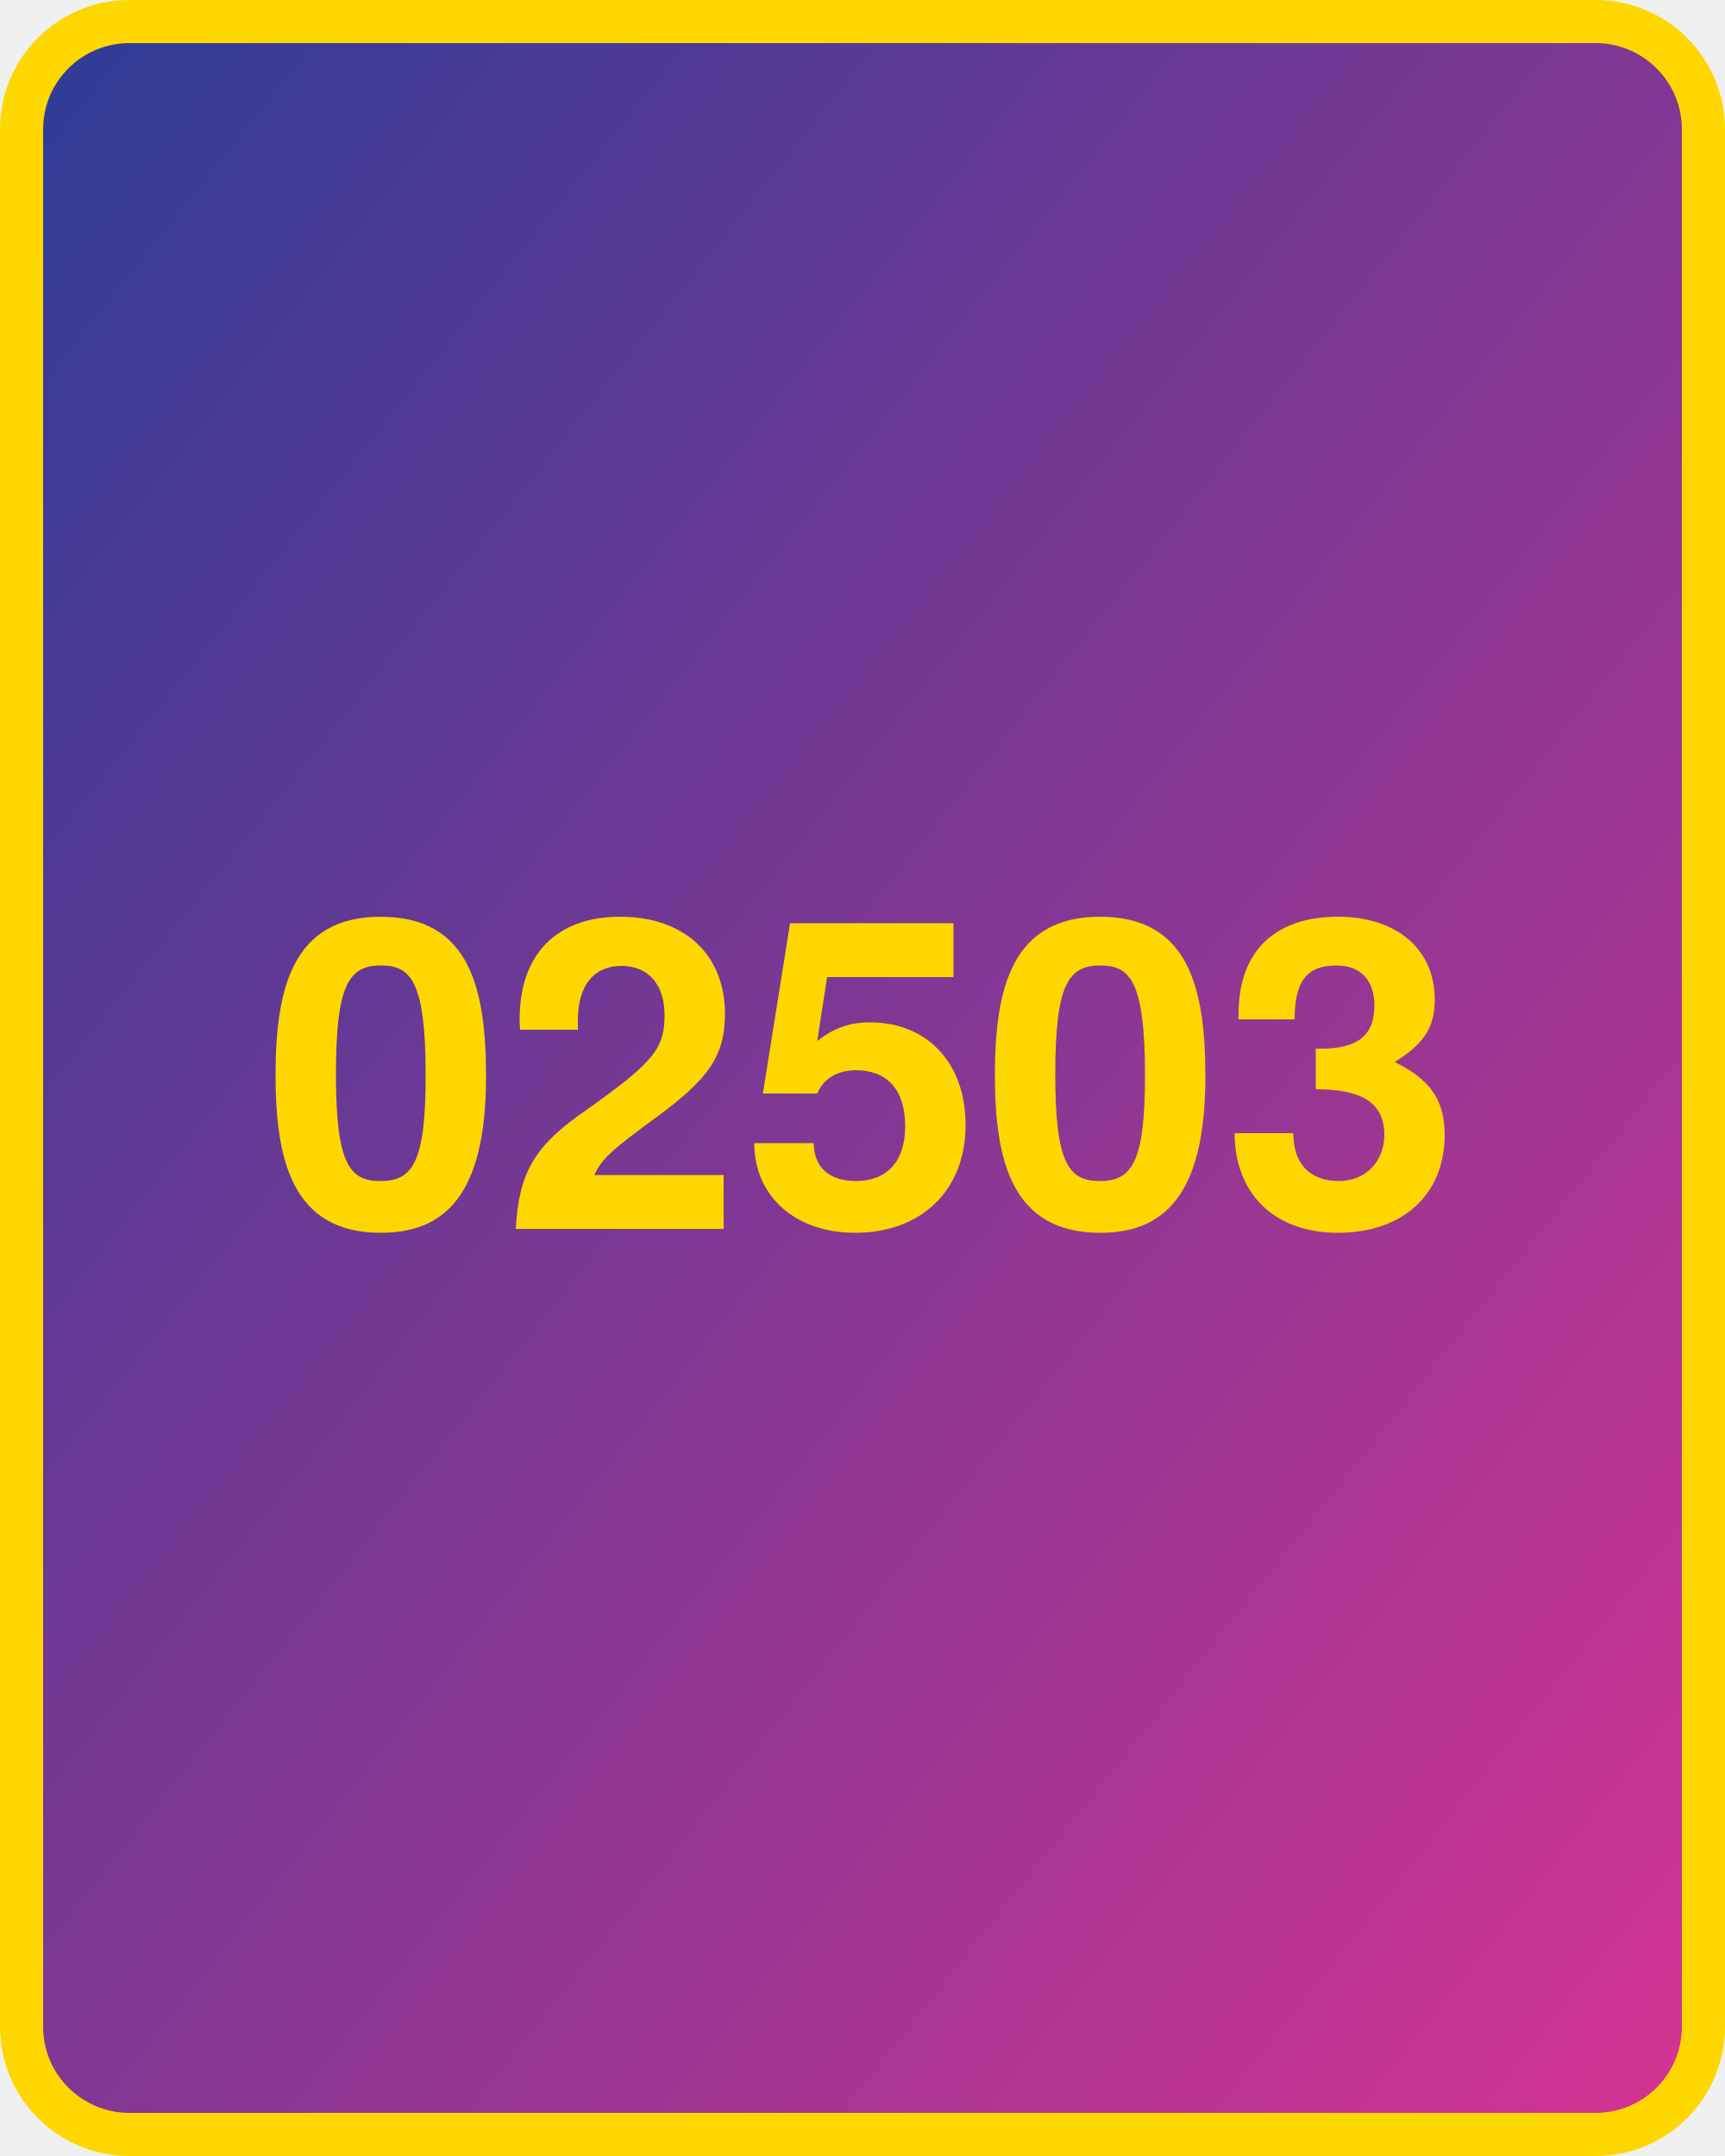
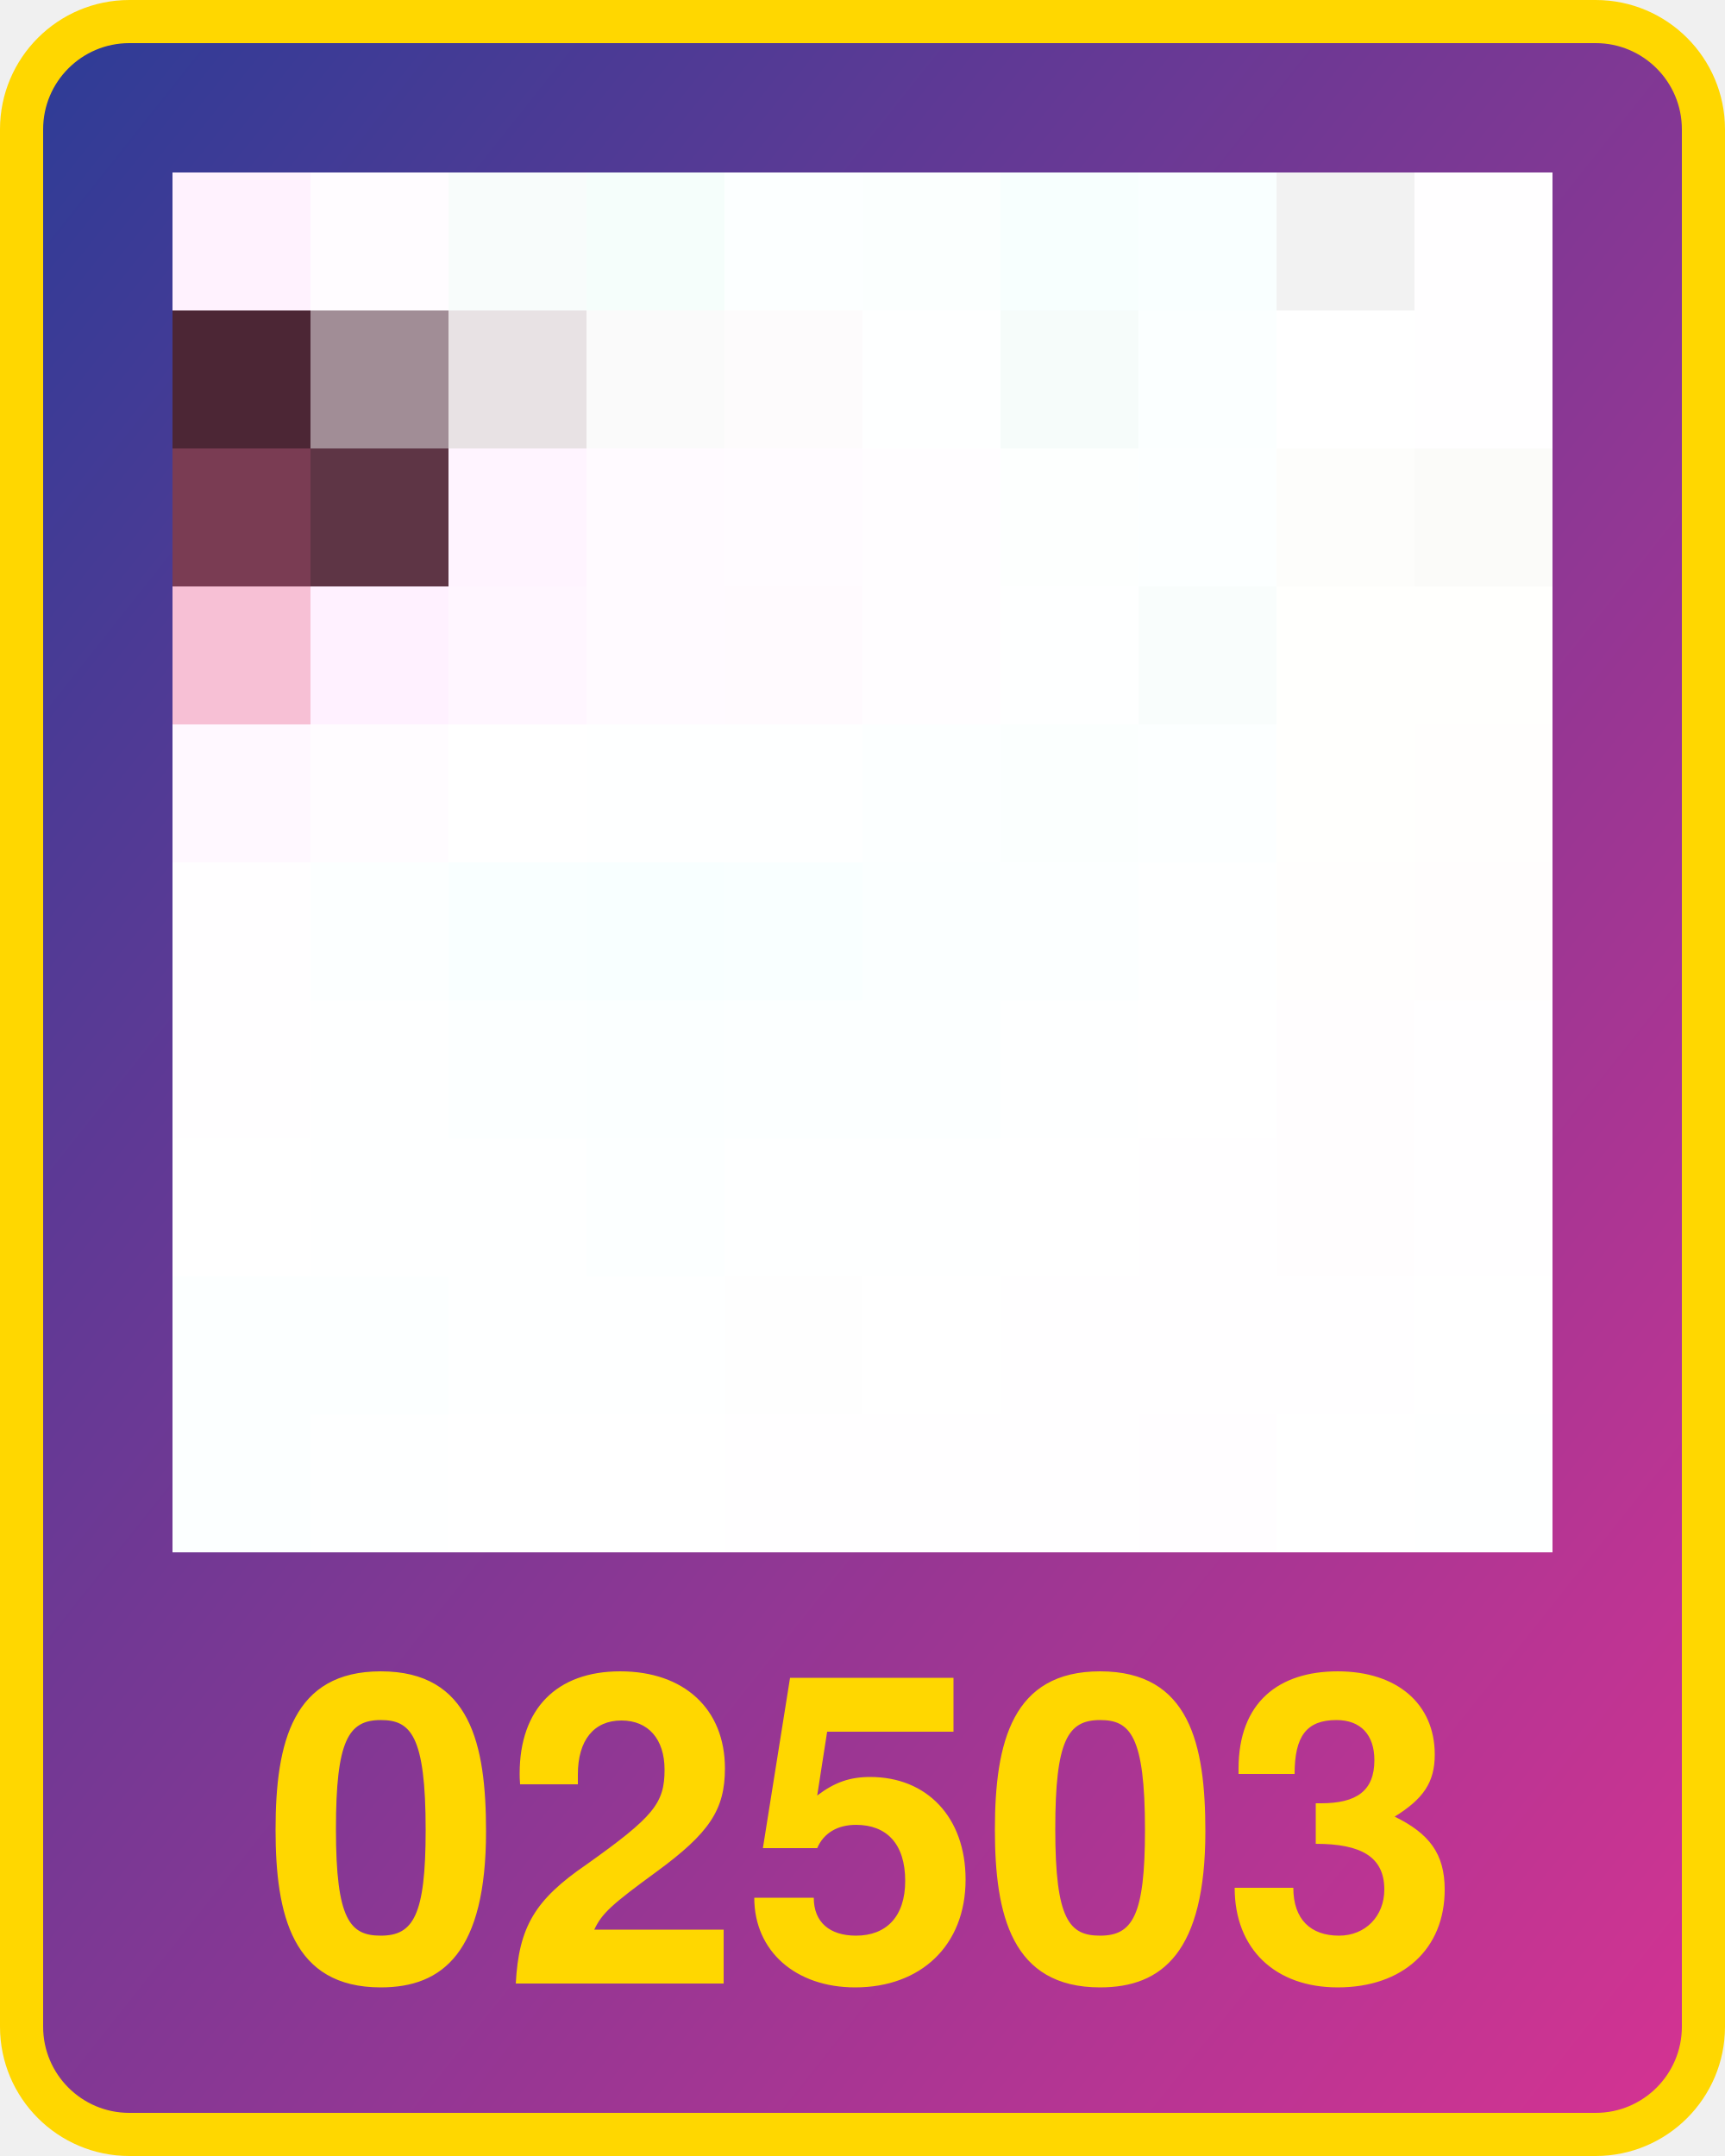
<svg xmlns="http://www.w3.org/2000/svg" width="800" height="1000" version="1.1">
  <defs>
    <linearGradient id="Gradient2" x1="0" x2="1" y1="0" y2="1">
      <stop offset="0%" stop-color="#2d3c96" />
      <stop offset="100%" stop-color="#d53392" />
    </linearGradient>
  </defs>
  <rect x="10" y="10" width="780" height="980" fill="url(#Gradient2)" rx="50" ry="50" stroke="#ffd700" stroke-width="20" />
-   <text x="400" y="570" width="780" text-anchor="middle" style="font: bold 200px 'Helvetica Neue'; fill: #ffd700">02503</text>
+   <text x="400" y="920" width="780" text-anchor="middle" style="font: bold 200px 'Helvetica Neue'; fill: #ffd700">02503</text>
+   <g transform="translate(80 80) scale(64)">
+     <rect x="0" y="0" width="1" height="1" fill="#fff2fe" />
+ ,<rect x="0" y="1" width="1" height="1" fill="#4c2635" />
+ ,<rect x="0" y="2" width="1" height="1" fill="#7a3c53" />
+ ,<rect x="0" y="3" width="1" height="1" fill="#f7c0d5" />
+ ,<rect x="0" y="4" width="1" height="1" fill="#fff8ff" />
+ ,<rect x="0" y="5" width="1" height="1" fill="#fffeff" />
+ ,<rect x="0" y="6" width="1" height="1" fill="#fffeff" />
+ ,<rect x="0" y="7" width="1" height="1" fill="#ffffff" />
+ ,<rect x="0" y="8" width="1" height="1" fill="#fcffff" />
+ ,<rect x="0" y="9" width="1" height="1" fill="#fcffff" />
+ ,<rect x="1" y="0" width="1" height="1" fill="#fffcff" />
+ ,<rect x="1" y="1" width="1" height="1" fill="#a18d96" />
+ ,<rect x="1" y="2" width="1" height="1" fill="#5e3545" />
+ ,<rect x="1" y="3" width="1" height="1" fill="#fff1ff" />
+ ,<rect x="1" y="4" width="1" height="1" fill="#fffcff" />
+ ,<rect x="1" y="5" width="1" height="1" fill="#fcffff" />
+ ,<rect x="1" y="6" width="1" height="1" fill="#feffff" />
+ ,<rect x="1" y="7" width="1" height="1" fill="#feffff" />
+ ,<rect x="1" y="8" width="1" height="1" fill="#fcffff" />
+ ,<rect x="1" y="9" width="1" height="1" fill="#feffff" />
+ ,<rect x="2" y="0" width="1" height="1" fill="#f8fcfb" />
+ ,<rect x="2" y="1" width="1" height="1" fill="#e8e2e4" />
+ ,<rect x="2" y="2" width="1" height="1" fill="#fff4ff" />
+ ,<rect x="2" y="3" width="1" height="1" fill="#fff6ff" />
+ ,<rect x="2" y="4" width="1" height="1" fill="#ffffff" />
+ ,<rect x="2" y="5" width="1" height="1" fill="#f9ffff" />
+ ,<rect x="2" y="6" width="1" height="1" fill="#fcffff" />
+ ,<rect x="2" y="7" width="1" height="1" fill="#feffff" />
+ ,<rect x="2" y="8" width="1" height="1" fill="#feffff" />
+ ,<rect x="2" y="9" width="1" height="1" fill="#ffffff" />
+ ,<rect x="3" y="0" width="1" height="1" fill="#f5fefb" />
+ ,<rect x="3" y="1" width="1" height="1" fill="#fafafa" />
+ ,<rect x="3" y="2" width="1" height="1" fill="#fffaff" />
+ ,<rect x="3" y="3" width="1" height="1" fill="#fffaff" />
+ ,<rect x="3" y="4" width="1" height="1" fill="#feffff" />
+ ,<rect x="3" y="5" width="1" height="1" fill="#f8ffff" />
+ ,<rect x="3" y="6" width="1" height="1" fill="#fbffff" />
+ ,<rect x="3" y="7" width="1" height="1" fill="#fcffff" />
+ ,<rect x="3" y="8" width="1" height="1" fill="#feffff" />
+ ,<rect x="3" y="9" width="1" height="1" fill="#ffffff" />
+ ,<rect x="4" y="0" width="1" height="1" fill="#fcffff" />
+ ,<rect x="4" y="1" width="1" height="1" fill="#fdfbfc" />
+ ,<rect x="4" y="2" width="1" height="1" fill="#fffbff" />
+ ,<rect x="4" y="3" width="1" height="1" fill="#fffafe" />
+ ,<rect x="4" y="4" width="1" height="1" fill="#feffff" />
+ ,<rect x="4" y="5" width="1" height="1" fill="#f9ffff" />
+ ,<rect x="4" y="6" width="1" height="1" fill="#fcffff" />
+ ,<rect x="4" y="7" width="1" height="1" fill="#feffff" />
+ ,<rect x="4" y="8" width="1" height="1" fill="#fefefe" />
+ ,<rect x="4" y="9" width="1" height="1" fill="#fffeff" />
+ ,<rect x="5" y="0" width="1" height="1" fill="#fbfffe" />
+ ,<rect x="5" y="1" width="1" height="1" fill="#feffff" />
+ ,<rect x="5" y="2" width="1" height="1" fill="#fffdff" />
+ ,<rect x="5" y="3" width="1" height="1" fill="#fffdff" />
+ ,<rect x="5" y="4" width="1" height="1" fill="#fcffff" />
+ ,<rect x="5" y="5" width="1" height="1" fill="#fbffff" />
+ ,<rect x="5" y="6" width="1" height="1" fill="#fcffff" />
+ ,<rect x="5" y="7" width="1" height="1" fill="#feffff" />
+ ,<rect x="5" y="8" width="1" height="1" fill="#ffffff" />
+ ,<rect x="5" y="9" width="1" height="1" fill="#fffeff" />
+ ,<rect x="6" y="0" width="1" height="1" fill="#f7fffe" />
+ ,<rect x="6" y="1" width="1" height="1" fill="#f6fcfa" />
+ ,<rect x="6" y="2" width="1" height="1" fill="#fdfffe" />
+ ,<rect x="6" y="3" width="1" height="1" fill="#feffff" />
+ ,<rect x="6" y="4" width="1" height="1" fill="#fbfffe" />
+ ,<rect x="6" y="5" width="1" height="1" fill="#fcffff" />
+ ,<rect x="6" y="6" width="1" height="1" fill="#feffff" />
+ ,<rect x="6" y="7" width="1" height="1" fill="#ffffff" />
+ ,<rect x="6" y="8" width="1" height="1" fill="#fffeff" />
+ ,<rect x="6" y="9" width="1" height="1" fill="#fffeff" />
+ ,<rect x="7" y="0" width="1" height="1" fill="#f9ffff" />
+ ,<rect x="7" y="1" width="1" height="1" fill="#fbffff" />
+ ,<rect x="7" y="2" width="1" height="1" fill="#fcffff" />
+ ,<rect x="7" y="3" width="1" height="1" fill="#f9fdfc" />
+ ,<rect x="7" y="4" width="1" height="1" fill="#fcffff" />
+ ,<rect x="7" y="5" width="1" height="1" fill="#feffff" />
+ ,<rect x="7" y="6" width="1" height="1" fill="#ffffff" />
+ ,<rect x="7" y="7" width="1" height="1" fill="#fffeff" />
+ ,<rect x="7" y="8" width="1" height="1" fill="#fffeff" />
+ ,<rect x="7" y="9" width="1" height="1" fill="#fffdff" />
+ ,<rect x="8" y="0" width="1" height="1" fill="#f2f2f2" />
+ ,<rect x="8" y="1" width="1" height="1" fill="#ffffff" />
+ ,<rect x="8" y="2" width="1" height="1" fill="#fdfdfb" />
+ ,<rect x="8" y="3" width="1" height="1" fill="#fffffd" />
+ ,<rect x="8" y="4" width="1" height="1" fill="#fffffd" />
+ ,<rect x="8" y="5" width="1" height="1" fill="#fffefd" />
+ ,<rect x="8" y="6" width="1" height="1" fill="#fffdfe" />
+ ,<rect x="8" y="7" width="1" height="1" fill="#fffdfe" />
+ ,<rect x="8" y="8" width="1" height="1" fill="#fffeff" />
+ ,<rect x="8" y="9" width="1" height="1" fill="#ffffff" />
+ ,<rect x="9" y="0" width="1" height="1" fill="#fffeff" />
+ ,<rect x="9" y="1" width="1" height="1" fill="#fffeff" />
+ ,<rect x="9" y="2" width="1" height="1" fill="#fbfbf9" />
+ ,<rect x="9" y="3" width="1" height="1" fill="#fffffd" />
+ ,<rect x="9" y="4" width="1" height="1" fill="#fffefd" />
+ ,<rect x="9" y="5" width="1" height="1" fill="#fffdfd" />
+ ,<rect x="9" y="6" width="1" height="1" fill="#fffeff" />
+ ,<rect x="9" y="7" width="1" height="1" fill="#fffeff" />
+ ,<rect x="9" y="8" width="1" height="1" fill="#ffffff" />
+ ,<rect x="9" y="9" width="1" height="1" fill="#feffff" />
+   </g>
</svg>
